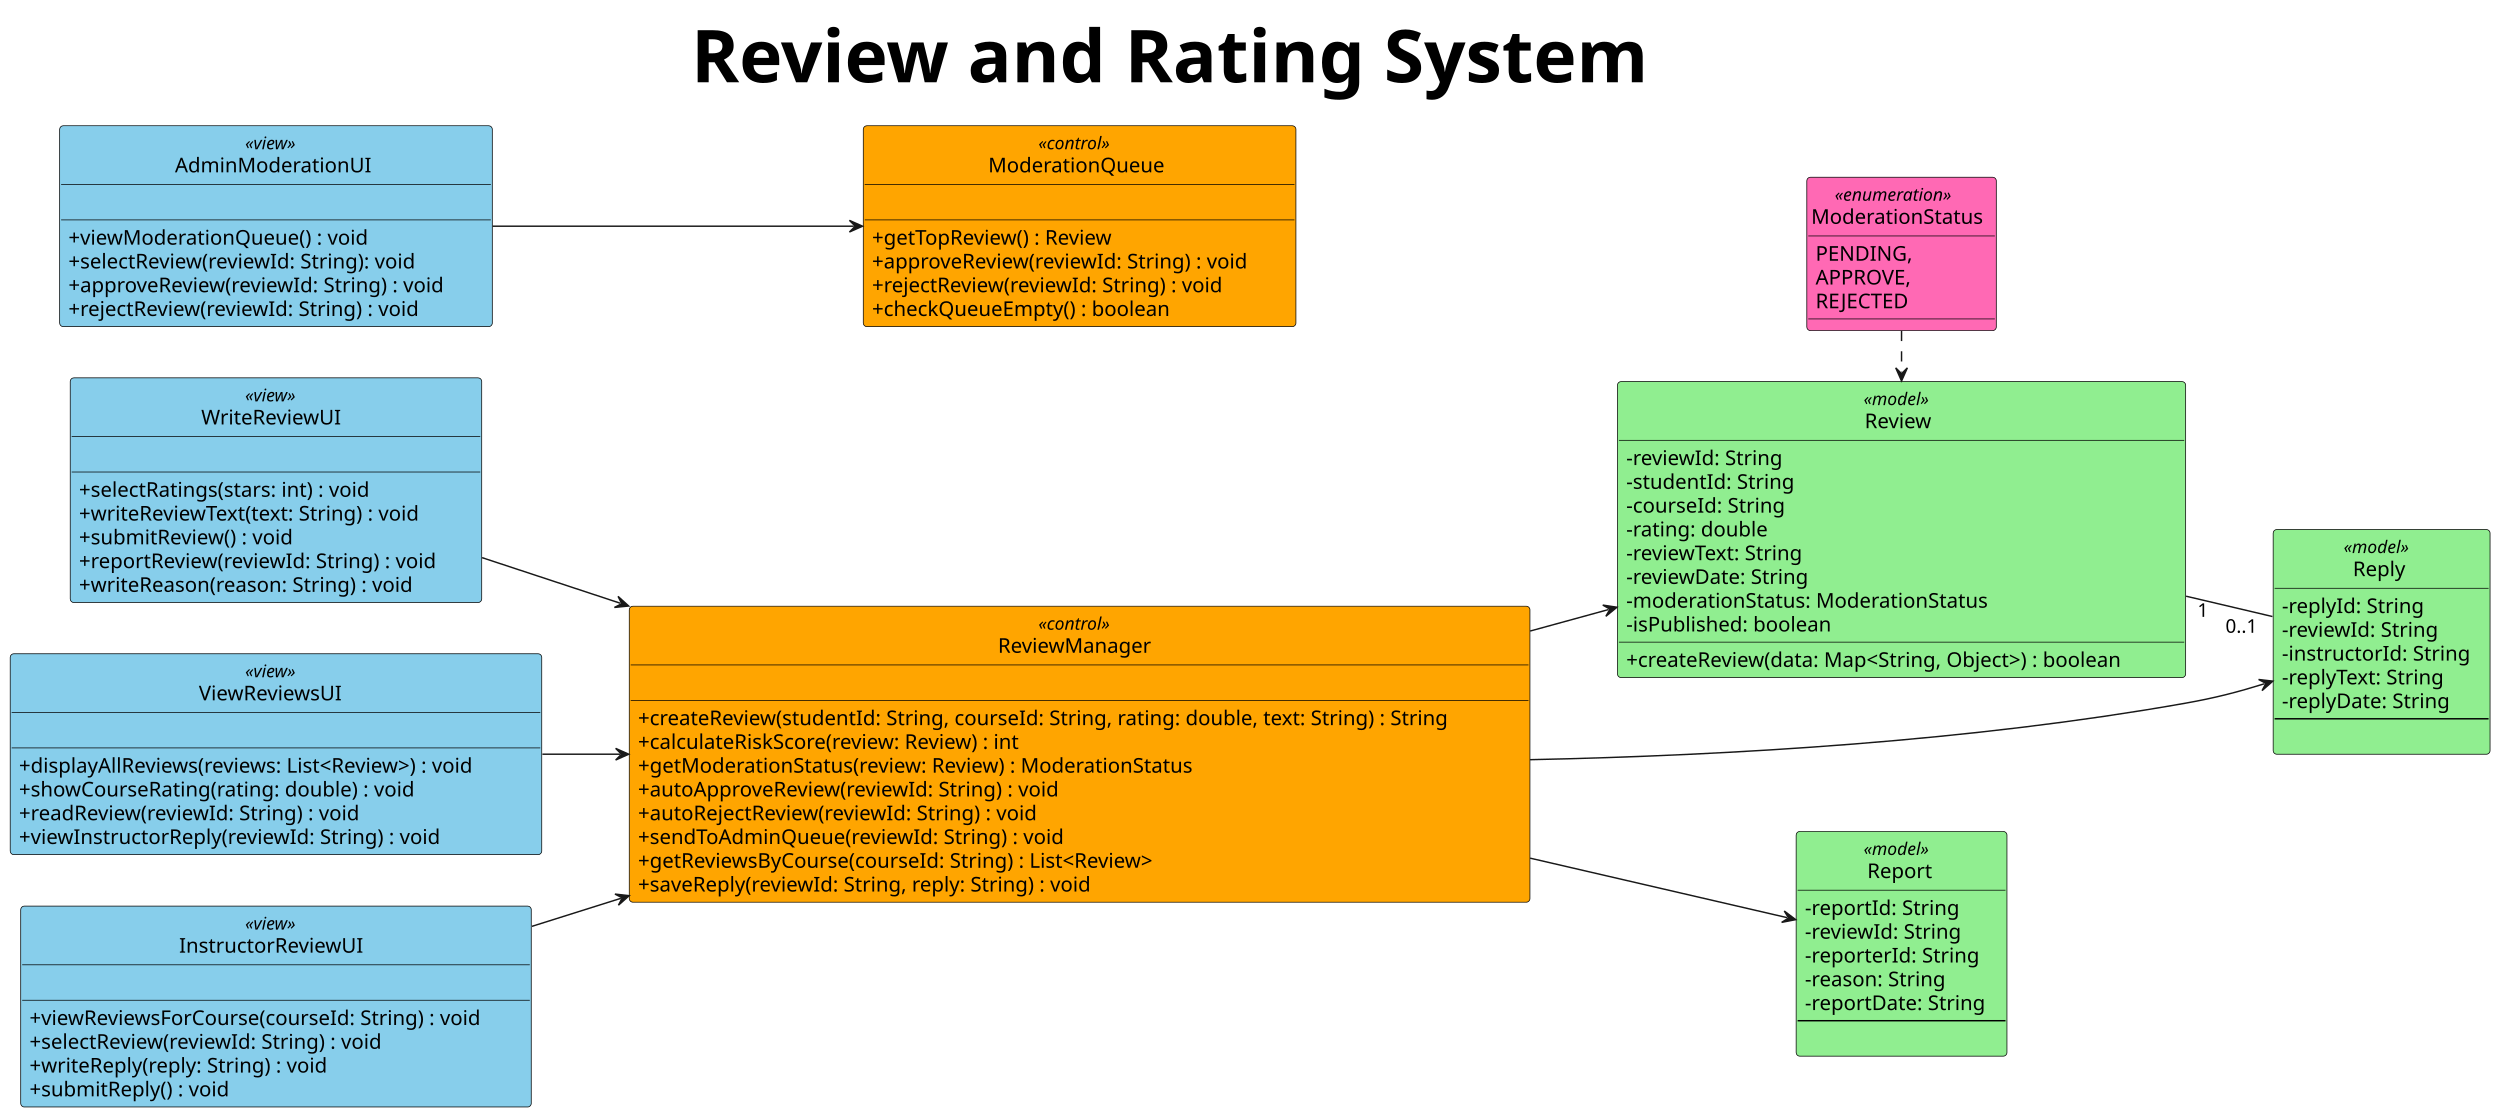
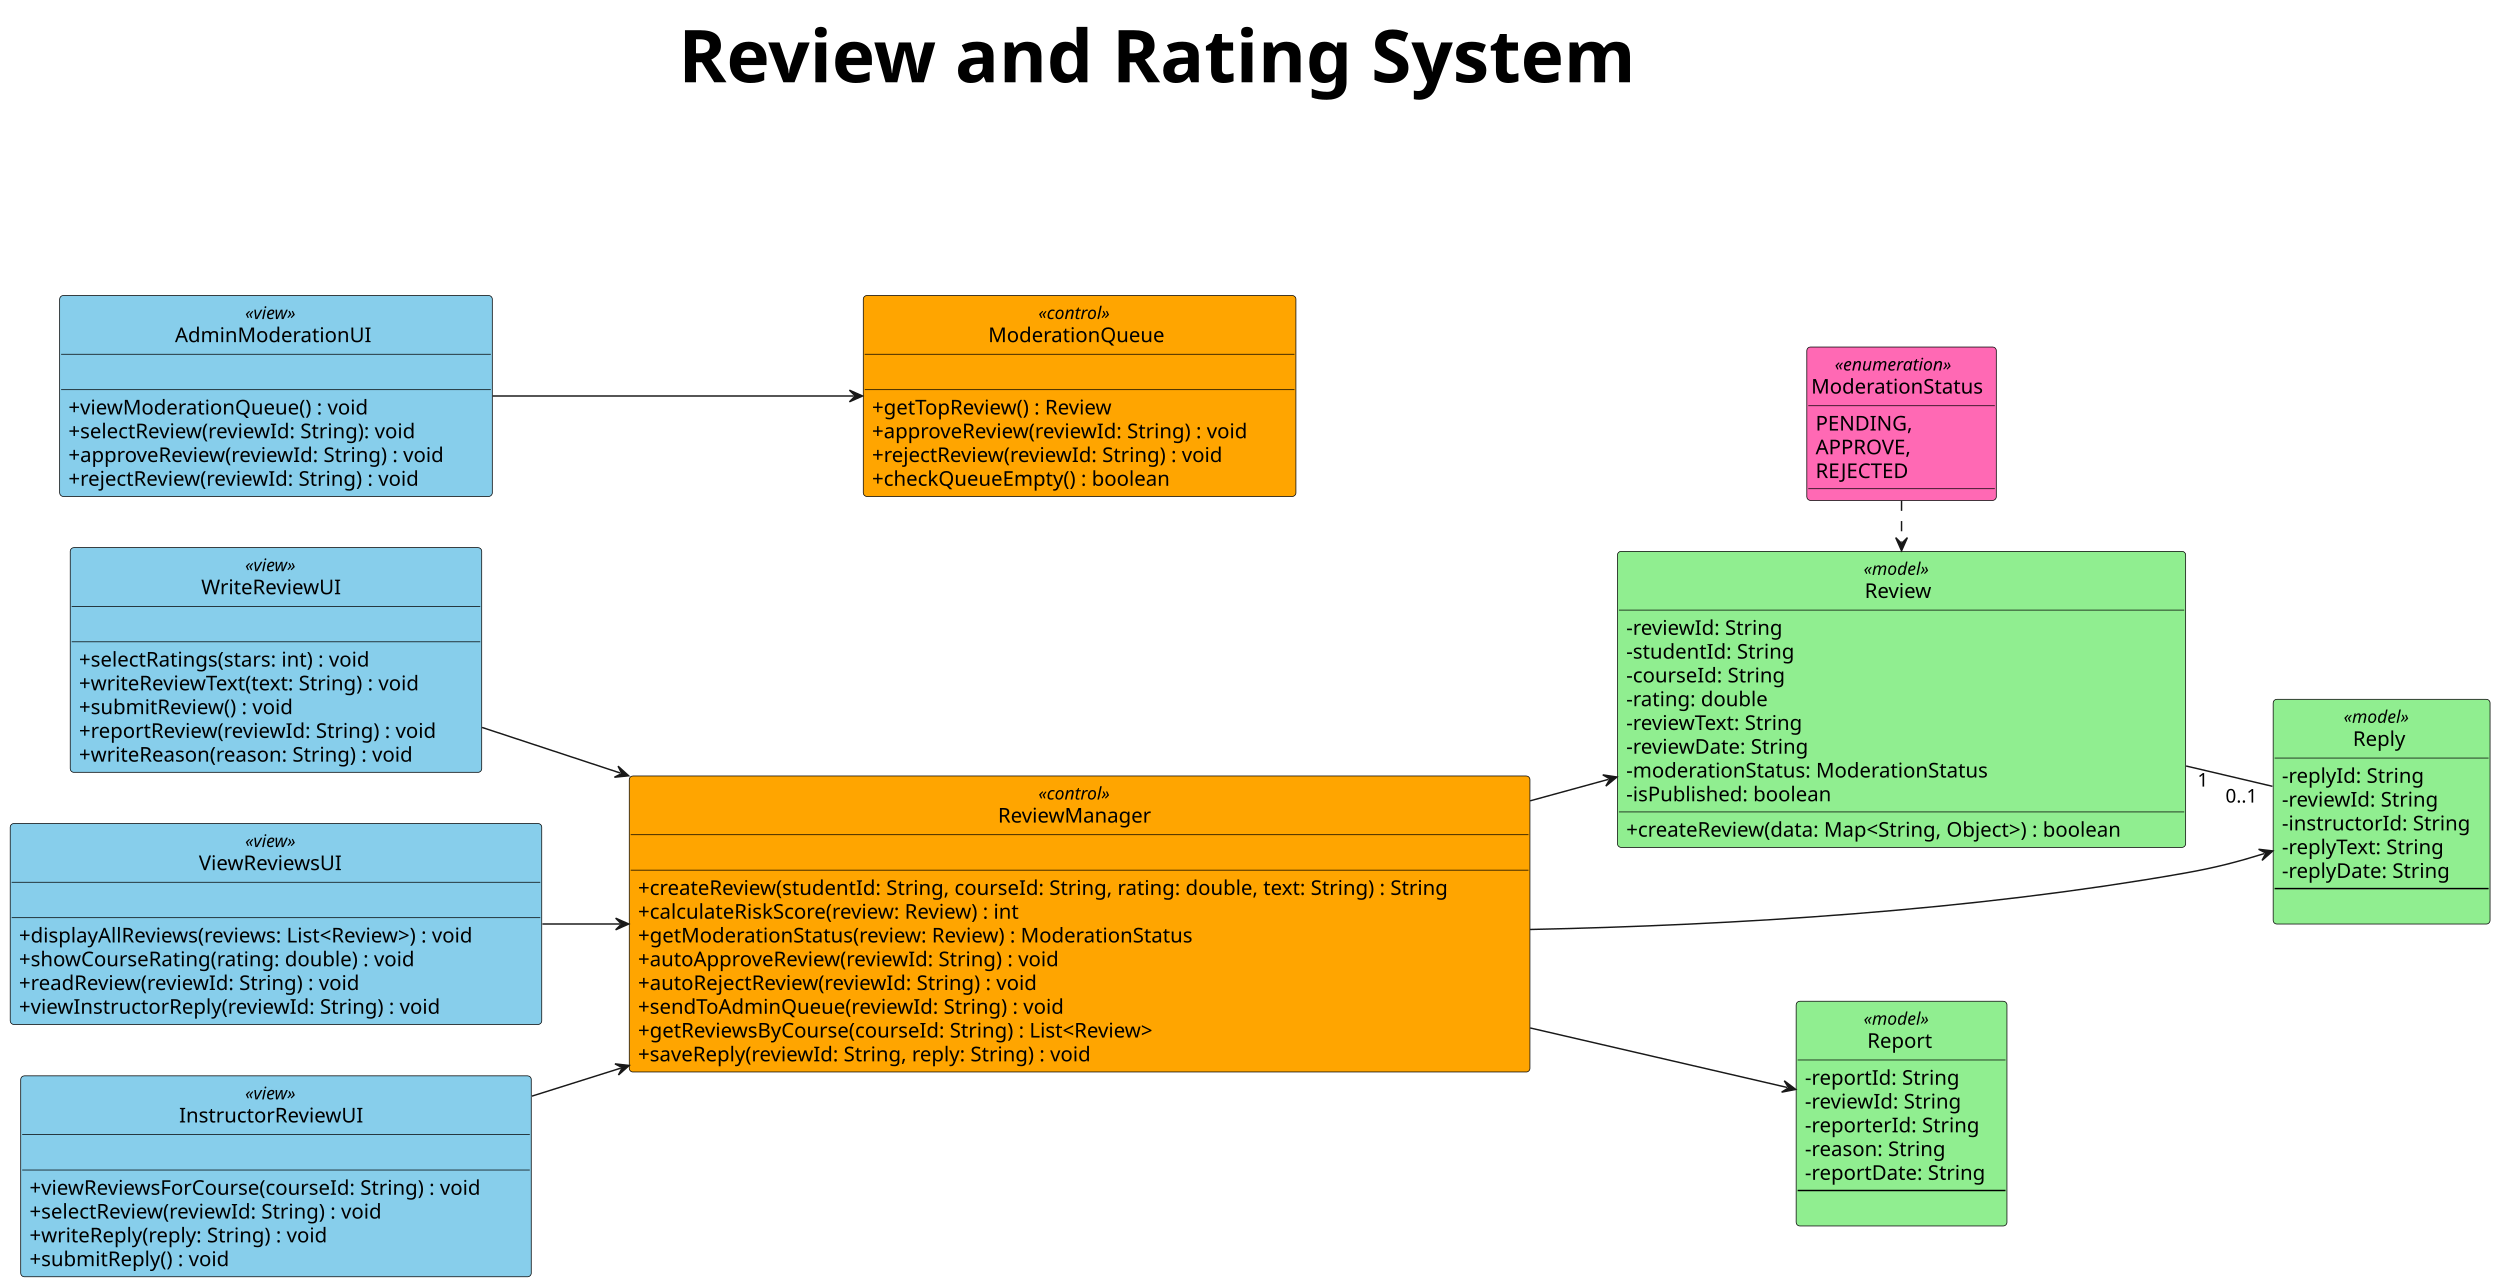
- <svg xmlns="http://www.w3.org/2000/svg" contentStyleType="text/css" data-diagram-type="CLASS" height="765px" preserveAspectRatio="none" style="width:1714px;height:765px;background:#FFFFFF;" version="1.1" viewBox="0 0 1714 765" width="1714px" zoomAndPan="magnify">
+ <svg xmlns="http://www.w3.org/2000/svg" contentStyleType="text/css" data-diagram-type="CLASS" height="882px" preserveAspectRatio="none" style="width:1714px;height:882px;background:#FFFFFF;" version="1.1" viewBox="0 0 1714 882" width="1714px" zoomAndPan="magnify">
  <defs />
  <g>
    <g class="title" data-source-line="1">
-       <text fill="#000000" font-family="sans-serif" font-size="50" font-weight="bold" lengthAdjust="spacing" textLength="752.539" x="473.82" y="56.411">Review and Rating System</text>
+       <text fill="#000000" font-family="sans-serif" font-size="50" font-weight="bold" lengthAdjust="spacing" textLength="752.539" x="465.116" y="56.411">Review and Rating System</text>
+       <text fill="#000000" font-family="sans-serif" font-size="50" font-weight="bold" lengthAdjust="spacing" textLength="17.407" x="841.385" y="114.614"> </text>
+       <text fill="#000000" font-family="sans-serif" font-size="50" font-weight="bold" lengthAdjust="spacing" textLength="17.407" x="841.385" y="172.817"> </text>
    </g>
    <g class="entity" data-qualified-name="ModerationStatus" data-source-line="20" id="ent0002">
-       <rect fill="#FF69B4" height="105.156" rx="2.5" ry="2.5" style="stroke:#000000;stroke-width:0.5;" width="129.908" x="1238.75" y="121.503" />
-       <text fill="#000000" font-family="sans-serif" font-size="12" font-style="italic" lengthAdjust="spacing" textLength="91.623" x="1257.893" y="137.642">«enumeration»</text>
-       <text fill="#000000" font-family="sans-serif" font-size="14" lengthAdjust="spacing" textLength="123.908" x="1241.75" y="153.467">ModerationStatus</text>
-       <line style="stroke:#000000;stroke-width:0.5;" x1="1239.75" x2="1367.658" y1="161.769" y2="161.769" />
-       <text fill="#000000" font-family="sans-serif" font-size="14" lengthAdjust="spacing" textLength="68.441" x="1244.75" y="178.764">PENDING,</text>
-       <text fill="#000000" font-family="sans-serif" font-size="14" lengthAdjust="spacing" textLength="70.082" x="1244.75" y="195.061">APPROVE,</text>
-       <text fill="#000000" font-family="sans-serif" font-size="14" lengthAdjust="spacing" textLength="69.501" x="1244.75" y="211.358">REJECTED</text>
-       <line style="stroke:#000000;stroke-width:0.5;" x1="1239.75" x2="1367.658" y1="218.659" y2="218.659" />
+       <rect fill="#FF69B4" height="105.156" rx="2.5" ry="2.5" style="stroke:#000000;stroke-width:0.5;" width="129.908" x="1238.75" y="237.909" />
+       <text fill="#000000" font-family="sans-serif" font-size="12" font-style="italic" lengthAdjust="spacing" textLength="91.623" x="1257.893" y="254.048">«enumeration»</text>
+       <text fill="#000000" font-family="sans-serif" font-size="14" lengthAdjust="spacing" textLength="123.908" x="1241.75" y="269.873">ModerationStatus</text>
+       <line style="stroke:#000000;stroke-width:0.5;" x1="1239.75" x2="1367.658" y1="278.175" y2="278.175" />
+       <text fill="#000000" font-family="sans-serif" font-size="14" lengthAdjust="spacing" textLength="68.441" x="1244.75" y="295.17">PENDING,</text>
+       <text fill="#000000" font-family="sans-serif" font-size="14" lengthAdjust="spacing" textLength="70.082" x="1244.75" y="311.467">APPROVE,</text>
+       <text fill="#000000" font-family="sans-serif" font-size="14" lengthAdjust="spacing" textLength="69.501" x="1244.75" y="327.764">REJECTED</text>
+       <line style="stroke:#000000;stroke-width:0.5;" x1="1239.75" x2="1367.658" y1="335.066" y2="335.066" />
    </g>
    <g class="entity" data-qualified-name="WriteReviewUI" data-source-line="26" id="ent0003">
-       <rect fill="#87CEEB" height="154.047" rx="2.5" ry="2.5" style="stroke:#000000;stroke-width:0.5;" width="282.115" x="48.15" y="259.053" />
-       <text fill="#000000" font-family="sans-serif" font-size="12" font-style="italic" lengthAdjust="spacing" textLength="42.316" x="168.049" y="275.192">«view»</text>
-       <text fill="#000000" font-family="sans-serif" font-size="14" lengthAdjust="spacing" textLength="102.546" x="137.935" y="291.017">WriteReviewUI</text>
-       <line style="stroke:#000000;stroke-width:0.5;" x1="49.15" x2="329.265" y1="299.319" y2="299.319" />
-       <text fill="#000000" font-family="sans-serif" font-size="14" lengthAdjust="spacing" textLength="4.45" x="54.15" y="316.314"> </text>
-       <line style="stroke:#000000;stroke-width:0.5;" x1="49.15" x2="329.265" y1="323.616" y2="323.616" />
-       <text fill="#000000" font-family="sans-serif" font-size="14" lengthAdjust="spacing" textLength="222.065" x="54.15" y="340.611">+selectRatings(stars: int) : void</text>
-       <text fill="#000000" font-family="sans-serif" font-size="14" lengthAdjust="spacing" textLength="261.44" x="54.15" y="356.908">+writeReviewText(text: String) : void</text>
-       <text fill="#000000" font-family="sans-serif" font-size="14" lengthAdjust="spacing" textLength="164.548" x="54.15" y="373.204">+submitReview() : void</text>
-       <text fill="#000000" font-family="sans-serif" font-size="14" lengthAdjust="spacing" textLength="270.115" x="54.15" y="389.501">+reportReview(reviewId: String) : void</text>
-       <text fill="#000000" font-family="sans-serif" font-size="14" lengthAdjust="spacing" textLength="251.378" x="54.15" y="405.798">+writeReason(reason: String) : void</text>
+       <rect fill="#87CEEB" height="154.047" rx="2.5" ry="2.5" style="stroke:#000000;stroke-width:0.5;" width="282.115" x="48.15" y="375.459" />
+       <text fill="#000000" font-family="sans-serif" font-size="12" font-style="italic" lengthAdjust="spacing" textLength="42.316" x="168.049" y="391.598">«view»</text>
+       <text fill="#000000" font-family="sans-serif" font-size="14" lengthAdjust="spacing" textLength="102.546" x="137.935" y="407.423">WriteReviewUI</text>
+       <line style="stroke:#000000;stroke-width:0.5;" x1="49.15" x2="329.265" y1="415.725" y2="415.725" />
+       <text fill="#000000" font-family="sans-serif" font-size="14" lengthAdjust="spacing" textLength="4.45" x="54.15" y="432.72"> </text>
+       <line style="stroke:#000000;stroke-width:0.5;" x1="49.15" x2="329.265" y1="440.022" y2="440.022" />
+       <text fill="#000000" font-family="sans-serif" font-size="14" lengthAdjust="spacing" textLength="222.065" x="54.15" y="457.017">+selectRatings(stars: int) : void</text>
+       <text fill="#000000" font-family="sans-serif" font-size="14" lengthAdjust="spacing" textLength="261.44" x="54.15" y="473.314">+writeReviewText(text: String) : void</text>
+       <text fill="#000000" font-family="sans-serif" font-size="14" lengthAdjust="spacing" textLength="164.548" x="54.15" y="489.611">+submitReview() : void</text>
+       <text fill="#000000" font-family="sans-serif" font-size="14" lengthAdjust="spacing" textLength="270.115" x="54.15" y="505.908">+reportReview(reviewId: String) : void</text>
+       <text fill="#000000" font-family="sans-serif" font-size="14" lengthAdjust="spacing" textLength="251.378" x="54.15" y="522.205">+writeReason(reason: String) : void</text>
    </g>
    <g class="entity" data-qualified-name="ViewReviewsUI" data-source-line="36" id="ent0004">
-       <rect fill="#87CEEB" height="137.75" rx="2.5" ry="2.5" style="stroke:#000000;stroke-width:0.5;" width="364.42" x="7" y="448.203" />
-       <text fill="#000000" font-family="sans-serif" font-size="12" font-style="italic" lengthAdjust="spacing" textLength="42.316" x="168.052" y="464.342">«view»</text>
-       <text fill="#000000" font-family="sans-serif" font-size="14" lengthAdjust="spacing" textLength="105.779" x="136.32" y="480.167">ViewReviewsUI</text>
-       <line style="stroke:#000000;stroke-width:0.5;" x1="8" x2="370.42" y1="488.469" y2="488.469" />
-       <text fill="#000000" font-family="sans-serif" font-size="14" lengthAdjust="spacing" textLength="4.45" x="13" y="505.464"> </text>
-       <line style="stroke:#000000;stroke-width:0.5;" x1="8" x2="370.42" y1="512.766" y2="512.766" />
-       <text fill="#000000" font-family="sans-serif" font-size="14" lengthAdjust="spacing" textLength="352.42" x="13" y="529.761">+displayAllReviews(reviews: List&lt;Review&gt;) : void</text>
-       <text fill="#000000" font-family="sans-serif" font-size="14" lengthAdjust="spacing" textLength="294.759" x="13" y="546.058">+showCourseRating(rating: double) : void</text>
-       <text fill="#000000" font-family="sans-serif" font-size="14" lengthAdjust="spacing" textLength="258.884" x="13" y="562.355">+readReview(reviewId: String) : void</text>
-       <text fill="#000000" font-family="sans-serif" font-size="14" lengthAdjust="spacing" textLength="316.032" x="13" y="578.651">+viewInstructorReply(reviewId: String) : void</text>
+       <rect fill="#87CEEB" height="137.75" rx="2.5" ry="2.5" style="stroke:#000000;stroke-width:0.5;" width="364.42" x="7" y="564.609" />
+       <text fill="#000000" font-family="sans-serif" font-size="12" font-style="italic" lengthAdjust="spacing" textLength="42.316" x="168.052" y="580.748">«view»</text>
+       <text fill="#000000" font-family="sans-serif" font-size="14" lengthAdjust="spacing" textLength="105.779" x="136.32" y="596.573">ViewReviewsUI</text>
+       <line style="stroke:#000000;stroke-width:0.5;" x1="8" x2="370.42" y1="604.875" y2="604.875" />
+       <text fill="#000000" font-family="sans-serif" font-size="14" lengthAdjust="spacing" textLength="4.45" x="13" y="621.87"> </text>
+       <line style="stroke:#000000;stroke-width:0.5;" x1="8" x2="370.42" y1="629.172" y2="629.172" />
+       <text fill="#000000" font-family="sans-serif" font-size="14" lengthAdjust="spacing" textLength="352.42" x="13" y="646.167">+displayAllReviews(reviews: List&lt;Review&gt;) : void</text>
+       <text fill="#000000" font-family="sans-serif" font-size="14" lengthAdjust="spacing" textLength="294.759" x="13" y="662.464">+showCourseRating(rating: double) : void</text>
+       <text fill="#000000" font-family="sans-serif" font-size="14" lengthAdjust="spacing" textLength="258.884" x="13" y="678.761">+readReview(reviewId: String) : void</text>
+       <text fill="#000000" font-family="sans-serif" font-size="14" lengthAdjust="spacing" textLength="316.032" x="13" y="695.058">+viewInstructorReply(reviewId: String) : void</text>
    </g>
    <g class="entity" data-qualified-name="InstructorReviewUI" data-source-line="45" id="ent0005">
-       <rect fill="#87CEEB" height="137.75" rx="2.5" ry="2.5" style="stroke:#000000;stroke-width:0.5;" width="350.023" x="14.2" y="621.203" />
-       <text fill="#000000" font-family="sans-serif" font-size="12" font-style="italic" lengthAdjust="spacing" textLength="42.316" x="168.054" y="637.342">«view»</text>
-       <text fill="#000000" font-family="sans-serif" font-size="14" lengthAdjust="spacing" textLength="132.877" x="122.773" y="653.167">InstructorReviewUI</text>
-       <line style="stroke:#000000;stroke-width:0.5;" x1="15.2" x2="363.223" y1="661.469" y2="661.469" />
-       <text fill="#000000" font-family="sans-serif" font-size="14" lengthAdjust="spacing" textLength="4.45" x="20.2" y="678.464"> </text>
-       <line style="stroke:#000000;stroke-width:0.5;" x1="15.2" x2="363.223" y1="685.766" y2="685.766" />
-       <text fill="#000000" font-family="sans-serif" font-size="14" lengthAdjust="spacing" textLength="338.023" x="20.2" y="702.761">+viewReviewsForCourse(courseId: String) : void</text>
-       <text fill="#000000" font-family="sans-serif" font-size="14" lengthAdjust="spacing" textLength="268.646" x="20.2" y="719.058">+selectReview(reviewId: String) : void</text>
-       <text fill="#000000" font-family="sans-serif" font-size="14" lengthAdjust="spacing" textLength="226.878" x="20.2" y="735.355">+writeReply(reply: String) : void</text>
-       <text fill="#000000" font-family="sans-serif" font-size="14" lengthAdjust="spacing" textLength="153.371" x="20.2" y="751.651">+submitReply() : void</text>
+       <rect fill="#87CEEB" height="137.75" rx="2.5" ry="2.5" style="stroke:#000000;stroke-width:0.5;" width="350.023" x="14.2" y="737.609" />
+       <text fill="#000000" font-family="sans-serif" font-size="12" font-style="italic" lengthAdjust="spacing" textLength="42.316" x="168.054" y="753.748">«view»</text>
+       <text fill="#000000" font-family="sans-serif" font-size="14" lengthAdjust="spacing" textLength="132.877" x="122.773" y="769.573">InstructorReviewUI</text>
+       <line style="stroke:#000000;stroke-width:0.5;" x1="15.2" x2="363.223" y1="777.875" y2="777.875" />
+       <text fill="#000000" font-family="sans-serif" font-size="14" lengthAdjust="spacing" textLength="4.45" x="20.2" y="794.87"> </text>
+       <line style="stroke:#000000;stroke-width:0.5;" x1="15.2" x2="363.223" y1="802.172" y2="802.172" />
+       <text fill="#000000" font-family="sans-serif" font-size="14" lengthAdjust="spacing" textLength="338.023" x="20.2" y="819.167">+viewReviewsForCourse(courseId: String) : void</text>
+       <text fill="#000000" font-family="sans-serif" font-size="14" lengthAdjust="spacing" textLength="268.646" x="20.2" y="835.464">+selectReview(reviewId: String) : void</text>
+       <text fill="#000000" font-family="sans-serif" font-size="14" lengthAdjust="spacing" textLength="226.878" x="20.2" y="851.761">+writeReply(reply: String) : void</text>
+       <text fill="#000000" font-family="sans-serif" font-size="14" lengthAdjust="spacing" textLength="153.371" x="20.2" y="868.058">+submitReply() : void</text>
    </g>
    <g class="entity" data-qualified-name="AdminModerationUI" data-source-line="54" id="ent0006">
-       <rect fill="#87CEEB" height="137.75" rx="2.5" ry="2.5" style="stroke:#000000;stroke-width:0.5;" width="296.621" x="40.9" y="86.203" />
-       <text fill="#000000" font-family="sans-serif" font-size="12" font-style="italic" lengthAdjust="spacing" textLength="42.316" x="168.052" y="102.342">«view»</text>
-       <text fill="#000000" font-family="sans-serif" font-size="14" lengthAdjust="spacing" textLength="138.537" x="119.942" y="118.167">AdminModerationUI</text>
-       <line style="stroke:#000000;stroke-width:0.5;" x1="41.9" x2="336.521" y1="126.469" y2="126.469" />
-       <text fill="#000000" font-family="sans-serif" font-size="14" lengthAdjust="spacing" textLength="4.45" x="46.9" y="143.464"> </text>
-       <line style="stroke:#000000;stroke-width:0.5;" x1="41.9" x2="336.521" y1="150.766" y2="150.766" />
-       <text fill="#000000" font-family="sans-serif" font-size="14" lengthAdjust="spacing" textLength="223.426" x="46.9" y="167.761">+viewModerationQueue() : void</text>
-       <text fill="#000000" font-family="sans-serif" font-size="14" lengthAdjust="spacing" textLength="264.195" x="46.9" y="184.058">+selectReview(reviewId: String): void</text>
-       <text fill="#000000" font-family="sans-serif" font-size="14" lengthAdjust="spacing" textLength="284.621" x="46.9" y="200.355">+approveReview(reviewId: String) : void</text>
-       <text fill="#000000" font-family="sans-serif" font-size="14" lengthAdjust="spacing" textLength="267.107" x="46.9" y="216.651">+rejectReview(reviewId: String) : void</text>
+       <rect fill="#87CEEB" height="137.75" rx="2.5" ry="2.5" style="stroke:#000000;stroke-width:0.5;" width="296.621" x="40.9" y="202.609" />
+       <text fill="#000000" font-family="sans-serif" font-size="12" font-style="italic" lengthAdjust="spacing" textLength="42.316" x="168.052" y="218.748">«view»</text>
+       <text fill="#000000" font-family="sans-serif" font-size="14" lengthAdjust="spacing" textLength="138.537" x="119.942" y="234.573">AdminModerationUI</text>
+       <line style="stroke:#000000;stroke-width:0.5;" x1="41.9" x2="336.521" y1="242.875" y2="242.875" />
+       <text fill="#000000" font-family="sans-serif" font-size="14" lengthAdjust="spacing" textLength="4.45" x="46.9" y="259.87"> </text>
+       <line style="stroke:#000000;stroke-width:0.5;" x1="41.9" x2="336.521" y1="267.172" y2="267.172" />
+       <text fill="#000000" font-family="sans-serif" font-size="14" lengthAdjust="spacing" textLength="223.426" x="46.9" y="284.167">+viewModerationQueue() : void</text>
+       <text fill="#000000" font-family="sans-serif" font-size="14" lengthAdjust="spacing" textLength="264.195" x="46.9" y="300.464">+selectReview(reviewId: String): void</text>
+       <text fill="#000000" font-family="sans-serif" font-size="14" lengthAdjust="spacing" textLength="284.621" x="46.9" y="316.761">+approveReview(reviewId: String) : void</text>
+       <text fill="#000000" font-family="sans-serif" font-size="14" lengthAdjust="spacing" textLength="267.107" x="46.9" y="333.058">+rejectReview(reviewId: String) : void</text>
    </g>
    <g class="entity" data-qualified-name="ReviewManager" data-source-line="63" id="ent0007">
-       <rect fill="#FFA500" height="202.938" rx="2.5" ry="2.5" style="stroke:#000000;stroke-width:0.5;" width="617.507" x="431.42" y="415.613" />
-       <text fill="#000000" font-family="sans-serif" font-size="12" font-style="italic" lengthAdjust="spacing" textLength="56.543" x="711.902" y="431.752">«control»</text>
-       <text fill="#000000" font-family="sans-serif" font-size="14" lengthAdjust="spacing" textLength="111.945" x="684.201" y="447.577">ReviewManager</text>
-       <line style="stroke:#000000;stroke-width:0.5;" x1="432.42" x2="1047.927" y1="455.879" y2="455.879" />
-       <text fill="#000000" font-family="sans-serif" font-size="14" lengthAdjust="spacing" textLength="4.45" x="437.42" y="472.874"> </text>
-       <line style="stroke:#000000;stroke-width:0.5;" x1="432.42" x2="1047.927" y1="480.176" y2="480.176" />
-       <text fill="#000000" font-family="sans-serif" font-size="14" lengthAdjust="spacing" textLength="605.507" x="437.42" y="497.171">+createReview(studentId: String, courseId: String, rating: double, text: String) : String</text>
-       <text fill="#000000" font-family="sans-serif" font-size="14" lengthAdjust="spacing" textLength="292.722" x="437.42" y="513.468">+calculateRiskScore(review: Review) : int</text>
-       <text fill="#000000" font-family="sans-serif" font-size="14" lengthAdjust="spacing" textLength="413.431" x="437.42" y="529.764">+getModerationStatus(review: Review) : ModerationStatus</text>
-       <text fill="#000000" font-family="sans-serif" font-size="14" lengthAdjust="spacing" textLength="317.126" x="437.42" y="546.061">+autoApproveReview(reviewId: String) : void</text>
-       <text fill="#000000" font-family="sans-serif" font-size="14" lengthAdjust="spacing" textLength="302.586" x="437.42" y="562.358">+autoRejectReview(reviewId: String) : void</text>
-       <text fill="#000000" font-family="sans-serif" font-size="14" lengthAdjust="spacing" textLength="318.11" x="437.42" y="578.655">+sendToAdminQueue(reviewId: String) : void</text>
-       <text fill="#000000" font-family="sans-serif" font-size="14" lengthAdjust="spacing" textLength="393.176" x="437.42" y="594.952">+getReviewsByCourse(courseId: String) : List&lt;Review&gt;</text>
-       <text fill="#000000" font-family="sans-serif" font-size="14" lengthAdjust="spacing" textLength="343.923" x="437.42" y="611.249">+saveReply(reviewId: String, reply: String) : void</text>
+       <rect fill="#FFA500" height="202.938" rx="2.5" ry="2.5" style="stroke:#000000;stroke-width:0.5;" width="617.507" x="431.42" y="532.019" />
+       <text fill="#000000" font-family="sans-serif" font-size="12" font-style="italic" lengthAdjust="spacing" textLength="56.543" x="711.902" y="548.158">«control»</text>
+       <text fill="#000000" font-family="sans-serif" font-size="14" lengthAdjust="spacing" textLength="111.945" x="684.201" y="563.983">ReviewManager</text>
+       <line style="stroke:#000000;stroke-width:0.5;" x1="432.42" x2="1047.927" y1="572.285" y2="572.285" />
+       <text fill="#000000" font-family="sans-serif" font-size="14" lengthAdjust="spacing" textLength="4.45" x="437.42" y="589.28"> </text>
+       <line style="stroke:#000000;stroke-width:0.5;" x1="432.42" x2="1047.927" y1="596.582" y2="596.582" />
+       <text fill="#000000" font-family="sans-serif" font-size="14" lengthAdjust="spacing" textLength="605.507" x="437.42" y="613.577">+createReview(studentId: String, courseId: String, rating: double, text: String) : String</text>
+       <text fill="#000000" font-family="sans-serif" font-size="14" lengthAdjust="spacing" textLength="292.722" x="437.42" y="629.874">+calculateRiskScore(review: Review) : int</text>
+       <text fill="#000000" font-family="sans-serif" font-size="14" lengthAdjust="spacing" textLength="413.431" x="437.42" y="646.171">+getModerationStatus(review: Review) : ModerationStatus</text>
+       <text fill="#000000" font-family="sans-serif" font-size="14" lengthAdjust="spacing" textLength="317.126" x="437.42" y="662.468">+autoApproveReview(reviewId: String) : void</text>
+       <text fill="#000000" font-family="sans-serif" font-size="14" lengthAdjust="spacing" textLength="302.586" x="437.42" y="678.764">+autoRejectReview(reviewId: String) : void</text>
+       <text fill="#000000" font-family="sans-serif" font-size="14" lengthAdjust="spacing" textLength="318.11" x="437.42" y="695.061">+sendToAdminQueue(reviewId: String) : void</text>
+       <text fill="#000000" font-family="sans-serif" font-size="14" lengthAdjust="spacing" textLength="393.176" x="437.42" y="711.358">+getReviewsByCourse(courseId: String) : List&lt;Review&gt;</text>
+       <text fill="#000000" font-family="sans-serif" font-size="14" lengthAdjust="spacing" textLength="343.923" x="437.42" y="727.655">+saveReply(reviewId: String, reply: String) : void</text>
    </g>
    <g class="entity" data-qualified-name="ModerationQueue" data-source-line="76" id="ent0008">
-       <rect fill="#FFA500" height="137.75" rx="2.5" ry="2.5" style="stroke:#000000;stroke-width:0.5;" width="296.621" x="591.86" y="86.203" />
-       <text fill="#000000" font-family="sans-serif" font-size="12" font-style="italic" lengthAdjust="spacing" textLength="56.543" x="711.899" y="102.342">«control»</text>
-       <text fill="#000000" font-family="sans-serif" font-size="14" lengthAdjust="spacing" textLength="125.289" x="677.526" y="118.167">ModerationQueue</text>
-       <line style="stroke:#000000;stroke-width:0.5;" x1="592.86" x2="887.481" y1="126.469" y2="126.469" />
-       <text fill="#000000" font-family="sans-serif" font-size="14" lengthAdjust="spacing" textLength="4.45" x="597.86" y="143.464"> </text>
-       <line style="stroke:#000000;stroke-width:0.5;" x1="592.86" x2="887.481" y1="150.766" y2="150.766" />
-       <text fill="#000000" font-family="sans-serif" font-size="14" lengthAdjust="spacing" textLength="186.423" x="597.86" y="167.761">+getTopReview() : Review</text>
-       <text fill="#000000" font-family="sans-serif" font-size="14" lengthAdjust="spacing" textLength="284.621" x="597.86" y="184.058">+approveReview(reviewId: String) : void</text>
-       <text fill="#000000" font-family="sans-serif" font-size="14" lengthAdjust="spacing" textLength="267.107" x="597.86" y="200.355">+rejectReview(reviewId: String) : void</text>
-       <text fill="#000000" font-family="sans-serif" font-size="14" lengthAdjust="spacing" textLength="224.369" x="597.86" y="216.651">+checkQueueEmpty() : boolean</text>
+       <rect fill="#FFA500" height="137.75" rx="2.5" ry="2.5" style="stroke:#000000;stroke-width:0.5;" width="296.621" x="591.86" y="202.609" />
+       <text fill="#000000" font-family="sans-serif" font-size="12" font-style="italic" lengthAdjust="spacing" textLength="56.543" x="711.899" y="218.748">«control»</text>
+       <text fill="#000000" font-family="sans-serif" font-size="14" lengthAdjust="spacing" textLength="125.289" x="677.526" y="234.573">ModerationQueue</text>
+       <line style="stroke:#000000;stroke-width:0.5;" x1="592.86" x2="887.481" y1="242.875" y2="242.875" />
+       <text fill="#000000" font-family="sans-serif" font-size="14" lengthAdjust="spacing" textLength="4.45" x="597.86" y="259.87"> </text>
+       <line style="stroke:#000000;stroke-width:0.5;" x1="592.86" x2="887.481" y1="267.172" y2="267.172" />
+       <text fill="#000000" font-family="sans-serif" font-size="14" lengthAdjust="spacing" textLength="186.423" x="597.86" y="284.167">+getTopReview() : Review</text>
+       <text fill="#000000" font-family="sans-serif" font-size="14" lengthAdjust="spacing" textLength="284.621" x="597.86" y="300.464">+approveReview(reviewId: String) : void</text>
+       <text fill="#000000" font-family="sans-serif" font-size="14" lengthAdjust="spacing" textLength="267.107" x="597.86" y="316.761">+rejectReview(reviewId: String) : void</text>
+       <text fill="#000000" font-family="sans-serif" font-size="14" lengthAdjust="spacing" textLength="224.369" x="597.86" y="333.058">+checkQueueEmpty() : boolean</text>
    </g>
    <g class="entity" data-qualified-name="Review" data-source-line="85" id="ent0009">
-       <rect fill="#90EE90" height="202.938" rx="2.5" ry="2.5" style="stroke:#000000;stroke-width:0.5;" width="389.556" x="1108.93" y="261.613" />
-       <text fill="#000000" font-family="sans-serif" font-size="12" font-style="italic" lengthAdjust="spacing" textLength="52.049" x="1277.683" y="277.752">«model»</text>
-       <text fill="#000000" font-family="sans-serif" font-size="14" lengthAdjust="spacing" textLength="50.579" x="1278.418" y="293.577">Review</text>
-       <line style="stroke:#000000;stroke-width:0.5;" x1="1109.93" x2="1497.486" y1="301.879" y2="301.879" />
-       <text fill="#000000" font-family="sans-serif" font-size="14" lengthAdjust="spacing" textLength="115.623" x="1114.93" y="318.874">-reviewId: String</text>
-       <text fill="#000000" font-family="sans-serif" font-size="14" lengthAdjust="spacing" textLength="122.534" x="1114.93" y="335.171">-studentId: String</text>
-       <text fill="#000000" font-family="sans-serif" font-size="14" lengthAdjust="spacing" textLength="115.814" x="1114.93" y="351.468">-courseId: String</text>
-       <text fill="#000000" font-family="sans-serif" font-size="14" lengthAdjust="spacing" textLength="103.407" x="1114.93" y="367.764">-rating: double</text>
-       <text fill="#000000" font-family="sans-serif" font-size="14" lengthAdjust="spacing" textLength="133.547" x="1114.93" y="384.061">-reviewText: String</text>
-       <text fill="#000000" font-family="sans-serif" font-size="14" lengthAdjust="spacing" textLength="136.069" x="1114.93" y="400.358">-reviewDate: String</text>
-       <text fill="#000000" font-family="sans-serif" font-size="14" lengthAdjust="spacing" textLength="263.594" x="1114.93" y="416.655">-moderationStatus: ModerationStatus</text>
-       <text fill="#000000" font-family="sans-serif" font-size="14" lengthAdjust="spacing" textLength="149.023" x="1114.93" y="432.952">-isPublished: boolean</text>
-       <line style="stroke:#000000;stroke-width:0.5;" x1="1109.93" x2="1497.486" y1="440.254" y2="440.254" />
-       <text fill="#000000" font-family="sans-serif" font-size="14" lengthAdjust="spacing" textLength="377.556" x="1114.93" y="457.249">+createReview(data: Map&lt;String, Object&gt;) : boolean</text>
+       <rect fill="#90EE90" height="202.938" rx="2.5" ry="2.5" style="stroke:#000000;stroke-width:0.5;" width="389.556" x="1108.93" y="378.019" />
+       <text fill="#000000" font-family="sans-serif" font-size="12" font-style="italic" lengthAdjust="spacing" textLength="52.049" x="1277.683" y="394.158">«model»</text>
+       <text fill="#000000" font-family="sans-serif" font-size="14" lengthAdjust="spacing" textLength="50.579" x="1278.418" y="409.983">Review</text>
+       <line style="stroke:#000000;stroke-width:0.5;" x1="1109.93" x2="1497.486" y1="418.285" y2="418.285" />
+       <text fill="#000000" font-family="sans-serif" font-size="14" lengthAdjust="spacing" textLength="115.623" x="1114.93" y="435.28">-reviewId: String</text>
+       <text fill="#000000" font-family="sans-serif" font-size="14" lengthAdjust="spacing" textLength="122.534" x="1114.93" y="451.577">-studentId: String</text>
+       <text fill="#000000" font-family="sans-serif" font-size="14" lengthAdjust="spacing" textLength="115.814" x="1114.93" y="467.874">-courseId: String</text>
+       <text fill="#000000" font-family="sans-serif" font-size="14" lengthAdjust="spacing" textLength="103.407" x="1114.93" y="484.171">-rating: double</text>
+       <text fill="#000000" font-family="sans-serif" font-size="14" lengthAdjust="spacing" textLength="133.547" x="1114.93" y="500.468">-reviewText: String</text>
+       <text fill="#000000" font-family="sans-serif" font-size="14" lengthAdjust="spacing" textLength="136.069" x="1114.93" y="516.764">-reviewDate: String</text>
+       <text fill="#000000" font-family="sans-serif" font-size="14" lengthAdjust="spacing" textLength="263.594" x="1114.93" y="533.061">-moderationStatus: ModerationStatus</text>
+       <text fill="#000000" font-family="sans-serif" font-size="14" lengthAdjust="spacing" textLength="149.023" x="1114.93" y="549.358">-isPublished: boolean</text>
+       <line style="stroke:#000000;stroke-width:0.5;" x1="1109.93" x2="1497.486" y1="556.66" y2="556.66" />
+       <text fill="#000000" font-family="sans-serif" font-size="14" lengthAdjust="spacing" textLength="377.556" x="1114.93" y="573.655">+createReview(data: Map&lt;String, Object&gt;) : boolean</text>
    </g>
    <g class="entity" data-qualified-name="Reply" data-source-line="97" id="ent0010">
-       <rect fill="#90EE90" height="154.047" rx="2.5" ry="2.5" style="stroke:#000000;stroke-width:0.5;" width="148.698" x="1558.48" y="363.053" />
-       <text fill="#000000" font-family="sans-serif" font-size="12" font-style="italic" lengthAdjust="spacing" textLength="52.049" x="1606.805" y="379.192">«model»</text>
-       <text fill="#000000" font-family="sans-serif" font-size="14" lengthAdjust="spacing" textLength="39.402" x="1613.128" y="395.017">Reply</text>
-       <line style="stroke:#000000;stroke-width:0.5;" x1="1559.48" x2="1706.178" y1="403.319" y2="403.319" />
-       <text fill="#000000" font-family="sans-serif" font-size="14" lengthAdjust="spacing" textLength="104.446" x="1564.48" y="420.314">-replyId: String</text>
-       <text fill="#000000" font-family="sans-serif" font-size="14" lengthAdjust="spacing" textLength="115.623" x="1564.48" y="436.611">-reviewId: String</text>
-       <text fill="#000000" font-family="sans-serif" font-size="14" lengthAdjust="spacing" textLength="136.698" x="1564.48" y="452.908">-instructorId: String</text>
-       <text fill="#000000" font-family="sans-serif" font-size="14" lengthAdjust="spacing" textLength="122.37" x="1564.48" y="469.204">-replyText: String</text>
-       <text fill="#000000" font-family="sans-serif" font-size="14" lengthAdjust="spacing" textLength="124.893" x="1564.48" y="485.501">-replyDate: String</text>
-       <line style="stroke:#000000;stroke-width:1;" x1="1559.48" x2="1706.178" y1="492.803" y2="492.803" />
-       <text fill="#000000" font-family="sans-serif" font-size="14" lengthAdjust="spacing" textLength="4.45" x="1564.48" y="509.798"> </text>
+       <rect fill="#90EE90" height="154.047" rx="2.5" ry="2.5" style="stroke:#000000;stroke-width:0.5;" width="148.698" x="1558.48" y="479.459" />
+       <text fill="#000000" font-family="sans-serif" font-size="12" font-style="italic" lengthAdjust="spacing" textLength="52.049" x="1606.805" y="495.598">«model»</text>
+       <text fill="#000000" font-family="sans-serif" font-size="14" lengthAdjust="spacing" textLength="39.402" x="1613.128" y="511.423">Reply</text>
+       <line style="stroke:#000000;stroke-width:0.5;" x1="1559.48" x2="1706.178" y1="519.725" y2="519.725" />
+       <text fill="#000000" font-family="sans-serif" font-size="14" lengthAdjust="spacing" textLength="104.446" x="1564.48" y="536.72">-replyId: String</text>
+       <text fill="#000000" font-family="sans-serif" font-size="14" lengthAdjust="spacing" textLength="115.623" x="1564.48" y="553.017">-reviewId: String</text>
+       <text fill="#000000" font-family="sans-serif" font-size="14" lengthAdjust="spacing" textLength="136.698" x="1564.48" y="569.314">-instructorId: String</text>
+       <text fill="#000000" font-family="sans-serif" font-size="14" lengthAdjust="spacing" textLength="122.37" x="1564.48" y="585.611">-replyText: String</text>
+       <text fill="#000000" font-family="sans-serif" font-size="14" lengthAdjust="spacing" textLength="124.893" x="1564.48" y="601.908">-replyDate: String</text>
+       <line style="stroke:#000000;stroke-width:1;" x1="1559.48" x2="1706.178" y1="609.209" y2="609.209" />
+       <text fill="#000000" font-family="sans-serif" font-size="14" lengthAdjust="spacing" textLength="4.45" x="1564.48" y="626.205"> </text>
    </g>
    <g class="entity" data-qualified-name="Report" data-source-line="107" id="ent0011">
-       <rect fill="#90EE90" height="154.047" rx="2.5" ry="2.5" style="stroke:#000000;stroke-width:0.5;" width="144.528" x="1231.44" y="570.053" />
-       <text fill="#000000" font-family="sans-serif" font-size="12" font-style="italic" lengthAdjust="spacing" textLength="52.049" x="1277.68" y="586.192">«model»</text>
-       <text fill="#000000" font-family="sans-serif" font-size="14" lengthAdjust="spacing" textLength="47.038" x="1280.185" y="602.017">Report</text>
-       <line style="stroke:#000000;stroke-width:0.5;" x1="1232.44" x2="1374.968" y1="610.319" y2="610.319" />
-       <text fill="#000000" font-family="sans-serif" font-size="14" lengthAdjust="spacing" textLength="112.082" x="1237.44" y="627.314">-reportId: String</text>
-       <text fill="#000000" font-family="sans-serif" font-size="14" lengthAdjust="spacing" textLength="115.623" x="1237.44" y="643.611">-reviewId: String</text>
-       <text fill="#000000" font-family="sans-serif" font-size="14" lengthAdjust="spacing" textLength="126.451" x="1237.44" y="659.908">-reporterId: String</text>
-       <text fill="#000000" font-family="sans-serif" font-size="14" lengthAdjust="spacing" textLength="103.681" x="1237.44" y="676.205">-reason: String</text>
-       <text fill="#000000" font-family="sans-serif" font-size="14" lengthAdjust="spacing" textLength="132.528" x="1237.44" y="692.501">-reportDate: String</text>
-       <line style="stroke:#000000;stroke-width:1;" x1="1232.44" x2="1374.968" y1="699.803" y2="699.803" />
-       <text fill="#000000" font-family="sans-serif" font-size="14" lengthAdjust="spacing" textLength="4.45" x="1237.44" y="716.798"> </text>
+       <rect fill="#90EE90" height="154.047" rx="2.5" ry="2.5" style="stroke:#000000;stroke-width:0.5;" width="144.528" x="1231.44" y="686.459" />
+       <text fill="#000000" font-family="sans-serif" font-size="12" font-style="italic" lengthAdjust="spacing" textLength="52.049" x="1277.68" y="702.598">«model»</text>
+       <text fill="#000000" font-family="sans-serif" font-size="14" lengthAdjust="spacing" textLength="47.038" x="1280.185" y="718.423">Report</text>
+       <line style="stroke:#000000;stroke-width:0.5;" x1="1232.44" x2="1374.968" y1="726.725" y2="726.725" />
+       <text fill="#000000" font-family="sans-serif" font-size="14" lengthAdjust="spacing" textLength="112.082" x="1237.44" y="743.72">-reportId: String</text>
+       <text fill="#000000" font-family="sans-serif" font-size="14" lengthAdjust="spacing" textLength="115.623" x="1237.44" y="760.017">-reviewId: String</text>
+       <text fill="#000000" font-family="sans-serif" font-size="14" lengthAdjust="spacing" textLength="126.451" x="1237.44" y="776.314">-reporterId: String</text>
+       <text fill="#000000" font-family="sans-serif" font-size="14" lengthAdjust="spacing" textLength="103.681" x="1237.44" y="792.611">-reason: String</text>
+       <text fill="#000000" font-family="sans-serif" font-size="14" lengthAdjust="spacing" textLength="132.528" x="1237.44" y="808.908">-reportDate: String</text>
+       <line style="stroke:#000000;stroke-width:1;" x1="1232.44" x2="1374.968" y1="816.209" y2="816.209" />
+       <text fill="#000000" font-family="sans-serif" font-size="14" lengthAdjust="spacing" textLength="4.45" x="1237.44" y="833.205"> </text>
    </g>
    <g class="link" data-entity-1="ent0003" data-entity-2="ent0007" data-link-type="dependency" data-source-line="118" id="lnk12">
-       <path codeLine="118" d="M330.51,382.333 C361.72,392.633 390.302,402.054 425.332,413.604" fill="none" id="WriteReviewUI-to-ReviewManager" style="stroke:#181818;stroke-width:1;" />
-       <polygon fill="#181818" points="431.03,415.483,423.735,408.866,426.281,413.917,421.23,416.464,431.03,415.483" style="stroke:#181818;stroke-width:1;" />
+       <path codeLine="118" d="M330.51,498.739 C361.72,509.039 390.302,518.461 425.332,530.011" fill="none" id="WriteReviewUI-to-ReviewManager" style="stroke:#181818;stroke-width:1;" />
+       <polygon fill="#181818" points="431.03,531.889,423.735,525.272,426.281,530.324,421.23,532.87,431.03,531.889" style="stroke:#181818;stroke-width:1;" />
    </g>
    <g class="link" data-entity-1="ent0004" data-entity-2="ent0007" data-link-type="dependency" data-source-line="119" id="lnk13">
-       <path codeLine="119" d="M371.86,517.083 C391.06,517.083 404.95,517.083 425.08,517.083" fill="none" id="ViewReviewsUI-to-ReviewManager" style="stroke:#181818;stroke-width:1;" />
-       <polygon fill="#181818" points="431.08,517.083,422.08,513.083,426.08,517.083,422.08,521.083,431.08,517.083" style="stroke:#181818;stroke-width:1;" />
+       <path codeLine="119" d="M371.86,633.489 C391.06,633.489 404.95,633.489 425.08,633.489" fill="none" id="ViewReviewsUI-to-ReviewManager" style="stroke:#181818;stroke-width:1;" />
+       <polygon fill="#181818" points="431.08,633.489,422.08,629.489,426.08,633.489,422.08,637.489,431.08,633.489" style="stroke:#181818;stroke-width:1;" />
    </g>
    <g class="link" data-entity-1="ent0005" data-entity-2="ent0007" data-link-type="dependency" data-source-line="120" id="lnk14">
-       <path codeLine="120" d="M364.66,635.103 C386.17,628.323 402.898,623.058 425.668,615.878" fill="none" id="InstructorReviewUI-to-ReviewManager" style="stroke:#181818;stroke-width:1;" />
-       <polygon fill="#181818" points="431.39,614.073,421.604,612.965,426.622,615.577,424.01,620.595,431.39,614.073" style="stroke:#181818;stroke-width:1;" />
+       <path codeLine="120" d="M364.66,751.509 C386.17,744.729 402.898,739.464 425.668,732.284" fill="none" id="InstructorReviewUI-to-ReviewManager" style="stroke:#181818;stroke-width:1;" />
+       <polygon fill="#181818" points="431.39,730.479,421.604,729.371,426.622,731.983,424.01,737.001,431.39,730.479" style="stroke:#181818;stroke-width:1;" />
    </g>
    <g class="link" data-entity-1="ent0006" data-entity-2="ent0008" data-link-type="dependency" data-source-line="121" id="lnk15">
-       <path codeLine="121" d="M337.68,155.083 C416.28,155.083 506.71,155.083 585.36,155.083" fill="none" id="AdminModerationUI-to-ModerationQueue" style="stroke:#181818;stroke-width:1;" />
-       <polygon fill="#181818" points="591.36,155.083,582.36,151.083,586.36,155.083,582.36,159.083,591.36,155.083" style="stroke:#181818;stroke-width:1;" />
+       <path codeLine="121" d="M337.68,271.489 C416.28,271.489 506.71,271.489 585.36,271.489" fill="none" id="AdminModerationUI-to-ModerationQueue" style="stroke:#181818;stroke-width:1;" />
+       <polygon fill="#181818" points="591.36,271.489,582.36,267.489,586.36,271.489,582.36,275.489,591.36,271.489" style="stroke:#181818;stroke-width:1;" />
    </g>
    <g class="link" data-entity-1="ent0007" data-entity-2="ent0009" data-link-type="dependency" data-source-line="122" id="lnk16">
-       <path codeLine="122" d="M1049.05,432.643 C1069.23,427.113 1083.433,423.209 1102.813,417.899" fill="none" id="ReviewManager-to-Review" style="stroke:#181818;stroke-width:1;" />
-       <polygon fill="#181818" points="1108.6,416.313,1098.863,414.834,1103.778,417.634,1100.977,422.549,1108.6,416.313" style="stroke:#181818;stroke-width:1;" />
+       <path codeLine="122" d="M1049.05,549.049 C1069.23,543.519 1083.433,539.615 1102.813,534.305" fill="none" id="ReviewManager-to-Review" style="stroke:#181818;stroke-width:1;" />
+       <polygon fill="#181818" points="1108.6,532.719,1098.863,531.24,1103.778,534.041,1100.977,538.956,1108.6,532.719" style="stroke:#181818;stroke-width:1;" />
    </g>
    <g class="link" data-entity-1="ent0007" data-entity-2="ent0010" data-link-type="dependency" data-source-line="123" id="lnk17">
-       <path codeLine="123" d="M1049,520.843 C1187.33,517.933 1352.04,508.073 1498.48,482.083 C1518.2,478.583 1533.332,474.759 1552.542,468.769" fill="none" id="ReviewManager-to-Reply" style="stroke:#181818;stroke-width:1;" />
-       <polygon fill="#181818" points="1558.27,466.983,1548.487,465.844,1553.497,468.471,1550.869,473.481,1558.27,466.983" style="stroke:#181818;stroke-width:1;" />
+       <path codeLine="123" d="M1049,637.249 C1187.33,634.339 1352.04,624.479 1498.48,598.489 C1518.2,594.989 1533.332,591.165 1552.542,585.176" fill="none" id="ReviewManager-to-Reply" style="stroke:#181818;stroke-width:1;" />
+       <polygon fill="#181818" points="1558.27,583.389,1548.487,582.25,1553.497,584.878,1550.869,589.887,1558.27,583.389" style="stroke:#181818;stroke-width:1;" />
    </g>
    <g class="link" data-entity-1="ent0007" data-entity-2="ent0011" data-link-type="dependency" data-source-line="124" id="lnk18">
-       <path codeLine="124" d="M1049.05,588.353 C1117.38,604.173 1177.705,618.14 1225.314,629.16" fill="none" id="ReviewManager-to-Report" style="stroke:#181818;stroke-width:1;" />
-       <polygon fill="#181818" points="1231.16,630.513,1223.294,624.587,1226.289,629.386,1221.49,632.381,1231.16,630.513" style="stroke:#181818;stroke-width:1;" />
+       <path codeLine="124" d="M1049.05,704.759 C1117.38,720.579 1177.705,734.546 1225.314,745.566" fill="none" id="ReviewManager-to-Report" style="stroke:#181818;stroke-width:1;" />
+       <polygon fill="#181818" points="1231.16,746.919,1223.294,740.993,1226.289,745.792,1221.49,748.787,1231.16,746.919" style="stroke:#181818;stroke-width:1;" />
    </g>
    <g class="link" data-entity-1="ent0009" data-entity-2="ent0010" data-link-type="association" data-source-line="125" id="lnk19">
-       <path codeLine="125" d="M1498.78,408.763 C1519.69,413.683 1539.91,418.443 1558.01,422.703" fill="none" id="Review-Reply" style="stroke:#181818;stroke-width:1;" />
-       <text fill="#000000" font-family="sans-serif" font-size="13" lengthAdjust="spacing" textLength="8.271" x="1506.562" y="422.91">1</text>
-       <text fill="#000000" font-family="sans-serif" font-size="13" lengthAdjust="spacing" textLength="24.807" x="1525.774" y="433.835">0..1</text>
+       <path codeLine="125" d="M1498.78,525.169 C1519.69,530.089 1539.91,534.849 1558.01,539.109" fill="none" id="Review-Reply" style="stroke:#181818;stroke-width:1;" />
+       <text fill="#000000" font-family="sans-serif" font-size="13" lengthAdjust="spacing" textLength="8.271" x="1506.562" y="539.316">1</text>
+       <text fill="#000000" font-family="sans-serif" font-size="13" lengthAdjust="spacing" textLength="24.807" x="1525.774" y="550.241">0..1</text>
    </g>
    <g class="link" data-entity-1="ent0002" data-entity-2="ent0009" data-link-type="dependency" data-source-line="127" id="lnk20">
-       <path codeLine="127" d="M1303.7,226.823 C1303.7,238.283 1303.7,243.743 1303.7,255.193" fill="none" id="ModerationStatus-to-Review" style="stroke:#181818;stroke-width:1;stroke-dasharray:7,7;" />
-       <polygon fill="#181818" points="1303.7,261.193,1307.7,252.193,1303.7,256.193,1299.7,252.193,1303.7,261.193" style="stroke:#181818;stroke-width:1;" />
+       <path codeLine="127" d="M1303.7,343.229 C1303.7,354.689 1303.7,360.149 1303.7,371.599" fill="none" id="ModerationStatus-to-Review" style="stroke:#181818;stroke-width:1;stroke-dasharray:7,7;" />
+       <polygon fill="#181818" points="1303.7,377.599,1307.7,368.599,1303.7,372.599,1299.7,368.599,1303.7,377.599" style="stroke:#181818;stroke-width:1;" />
    </g>
  </g>
</svg>
